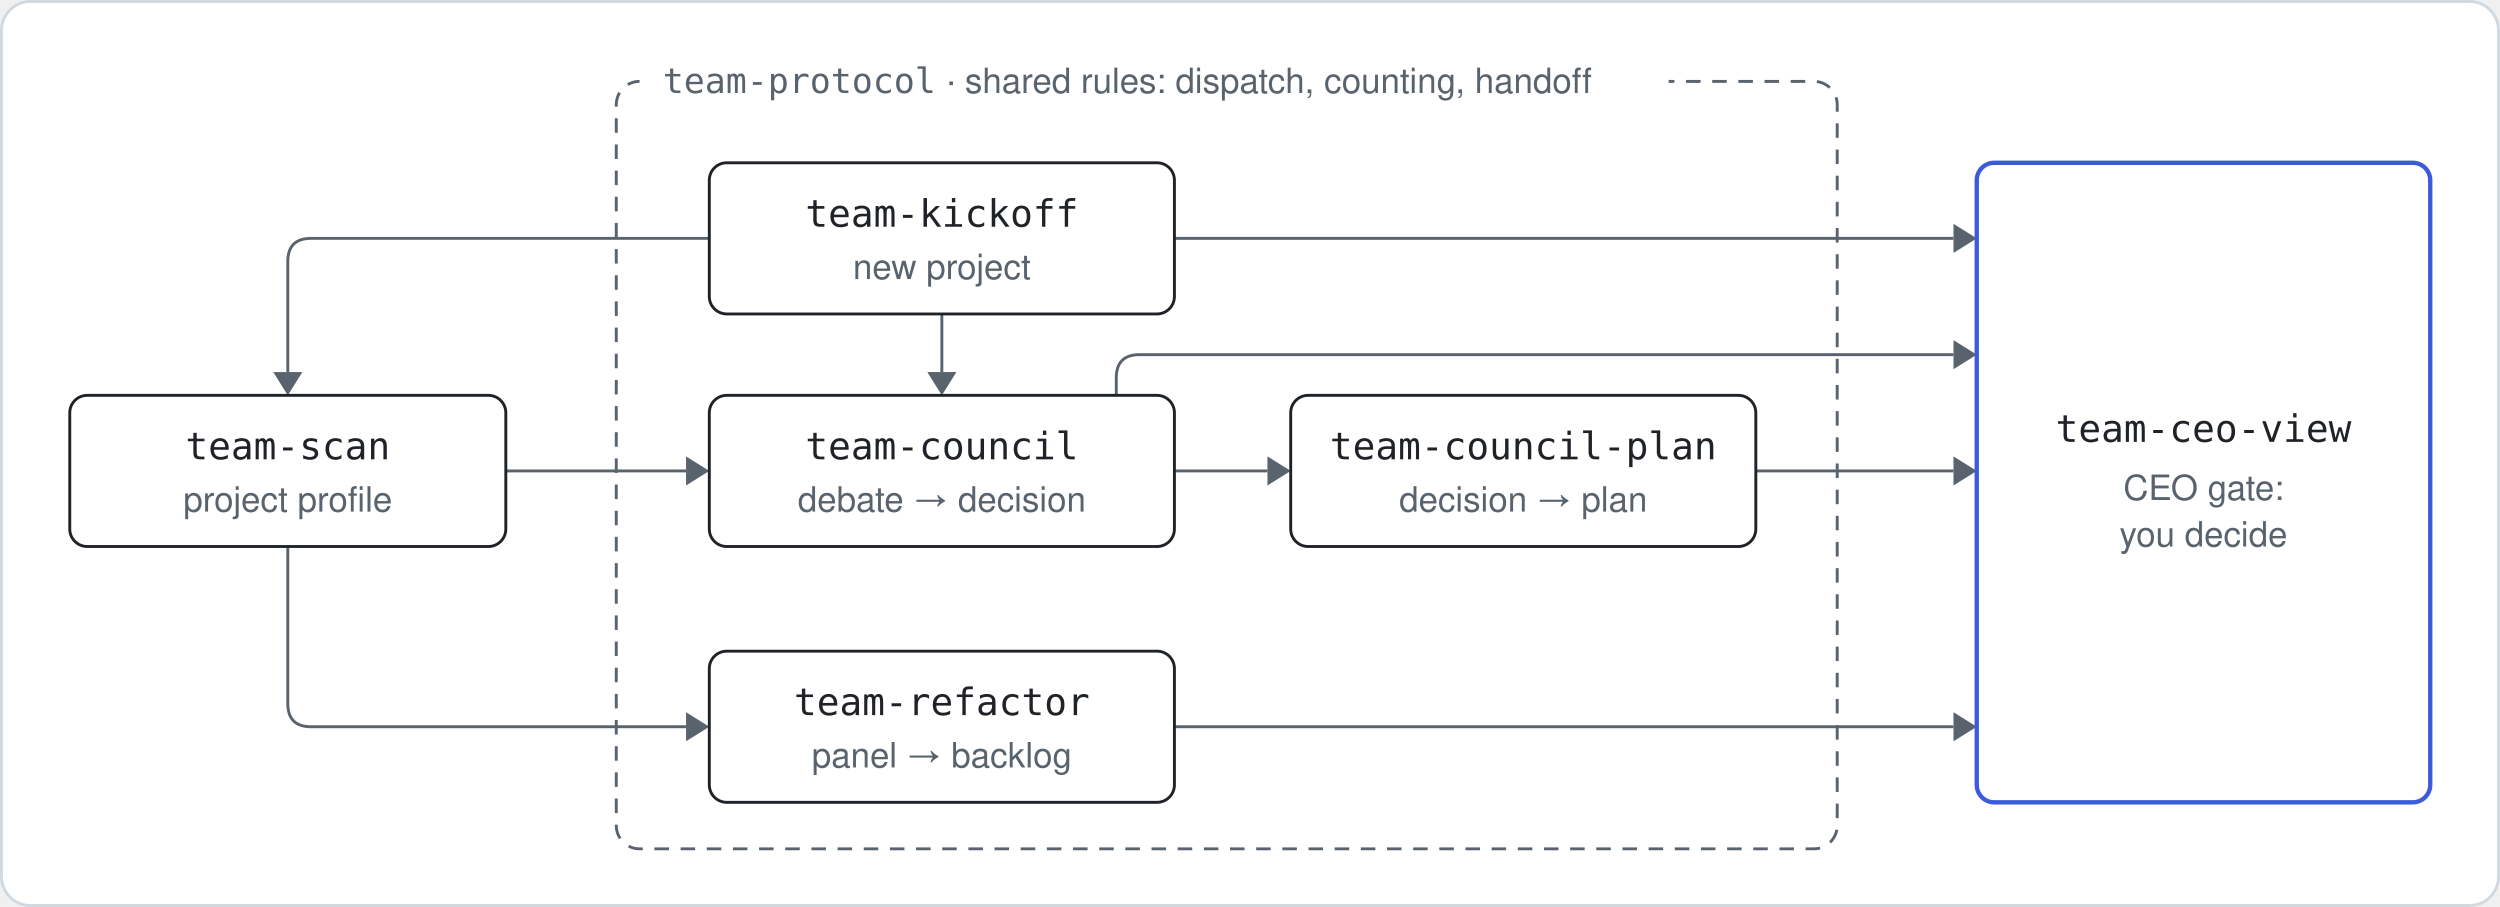
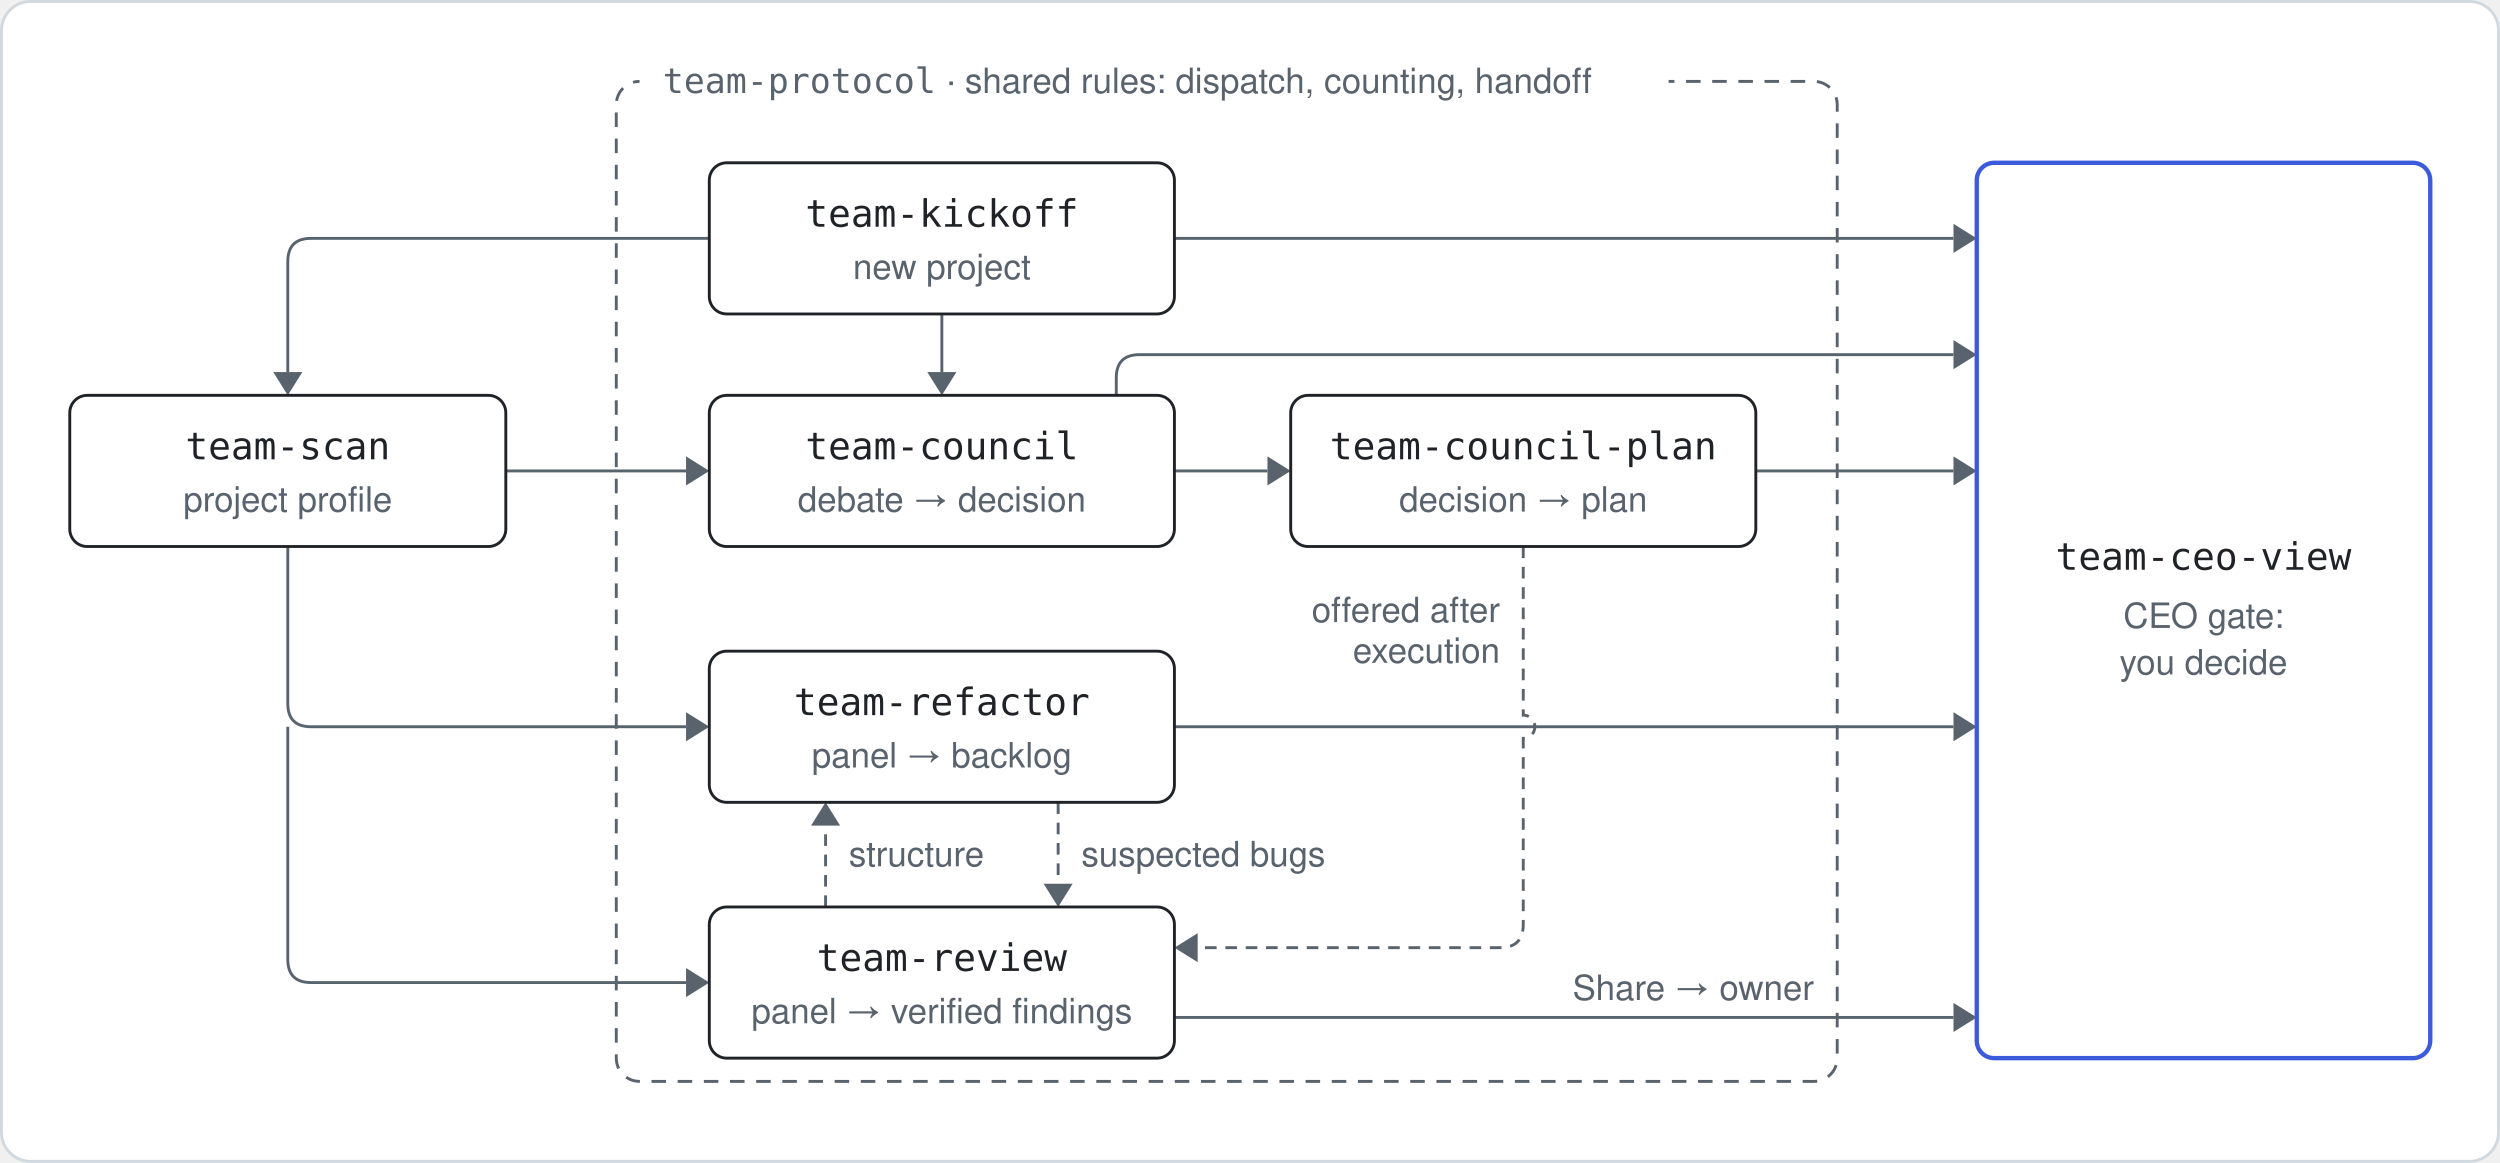
- <svg xmlns="http://www.w3.org/2000/svg" viewBox="0 0 860 312" font-size="12" font-family="-apple-system, BlinkMacSystemFont, 'Segoe UI', Helvetica, Arial, sans-serif">
+ <svg xmlns="http://www.w3.org/2000/svg" viewBox="0 0 860 400" font-size="12" font-family="-apple-system, BlinkMacSystemFont, 'Segoe UI', Helvetica, Arial, sans-serif">
  <style>
    .bg { fill: #ffffff; stroke: #d1d9e0; }
    .mask, .box, .accent { fill: #ffffff; }
    .box { stroke: #1f2328; }
    .accent { stroke: #3b5bdb; stroke-width: 1.5; }
    .zone { fill: none; stroke: #59636e; stroke-dasharray: 5 4; }
    .name { fill: #1f2328; font-size: 13px; }
    .name, .mono { font-family: ui-monospace, "SF Mono", Menlo, Consolas, monospace; }
    .sub { fill: #59636e; }
    .wire { fill: none; stroke: #59636e; }
+     .dash { fill: none; stroke: #59636e; stroke-dasharray: 4 3; }
    .head { fill: #59636e; }
    @media (prefers-color-scheme: dark) {
      .bg { fill: #1d1d1a; stroke: #34332e; }
      .mask, .box, .accent { fill: #1d1d1a; }
      .box { stroke: #ecebe4; }
      .accent { stroke: #7d9cff; }
-       .zone, .wire { stroke: #a3a299; }
+       .zone, .wire, .dash { stroke: #a3a299; }
      .name { fill: #ecebe4; }
      .sub, .head { fill: #a3a299; }
    }
  </style>
-   <rect class="bg" x="0.5" y="0.5" width="859" height="311" rx="10" />
-   <rect class="zone" x="212" y="28" width="420" height="264" rx="8" />
+   <rect class="bg" x="0.5" y="0.5" width="859" height="399" rx="10" />
+   <rect class="zone" x="212" y="28" width="420" height="344" rx="8" />
  <rect class="mask" x="220" y="20" width="354" height="16" />
  <text x="228" y="32" class="sub">
    <tspan class="mono">team-protocol</tspan> · shared rules: dispatch, counting, handoff</text>
  <path class="wire" d="M244 82 H107 Q99 82 99 90 V128" />
  <path class="head" d="M94 128 L99 136 L104 128 Z" />
  <path class="wire" d="M174 162 H236" />
  <path class="head" d="M236 157 L244 162 L236 167 Z" />
  <path class="wire" d="M99 188 V242 Q99 250 107 250 H236" />
  <path class="head" d="M236 245 L244 250 L236 255 Z" />
  <path class="wire" d="M324 108 V128" />
  <path class="head" d="M319 128 L324 136 L329 128 Z" />
  <path class="wire" d="M404 162 H436" />
  <path class="head" d="M436 157 L444 162 L436 167 Z" />
  <path class="wire" d="M404 82 H672" />
  <path class="head" d="M672 77 L680 82 L672 87 Z" />
  <path class="wire" d="M384 136 V130 Q384 122 392 122 H672" />
  <path class="head" d="M672 117 L680 122 L672 127 Z" />
  <path class="wire" d="M604 162 H672" />
  <path class="head" d="M672 157 L680 162 L672 167 Z" />
  <path class="wire" d="M404 250 H672" />
  <path class="head" d="M672 245 L680 250 L672 255 Z" />
+   <path class="wire" d="M99 250 V330 Q99 338 107 338 H236" />
+   <path class="head" d="M236 333 L244 338 L236 343 Z" />
+   <path class="wire" d="M404 350 H672" />
+   <path class="head" d="M672 345 L680 350 L672 355 Z" />
+   <path class="dash" d="M364 276 V304" />
+   <path class="head" d="M359 304 L364 312 L369 304 Z" />
+   <path class="dash" d="M284 312 V284" />
+   <path class="head" d="M279 284 L284 276 L289 284 Z" />
+   <path class="dash" d="M524 188 V246 A4 4 0 0 1 524 254 V318 Q524 326 516 326 H412" />
+   <path class="head" d="M412 321 L404 326 L412 331 Z" />
+   <text class="sub" x="372" y="298">suspected bugs</text>
+   <text class="sub" x="292" y="298">structure</text>
+   <text class="sub" x="516" y="214" text-anchor="end">offered after</text>
+   <text class="sub" x="516" y="228" text-anchor="end">execution</text>
+   <text class="sub" x="624" y="344" text-anchor="end">Share → owner</text>
  <rect class="box" x="24" y="136" width="150" height="52" rx="6" />
  <text class="name" x="99" y="158" text-anchor="middle">team-scan</text>
  <text class="sub" x="99" y="176" text-anchor="middle">project profile</text>
  <rect class="box" x="244" y="56" width="160" height="52" rx="6" />
  <text class="name" x="324" y="78" text-anchor="middle">team-kickoff</text>
  <text class="sub" x="324" y="96" text-anchor="middle">new project</text>
  <rect class="box" x="244" y="136" width="160" height="52" rx="6" />
  <text class="name" x="324" y="158" text-anchor="middle">team-council</text>
  <text class="sub" x="324" y="176" text-anchor="middle">debate → decision</text>
  <rect class="box" x="444" y="136" width="160" height="52" rx="6" />
  <text class="name" x="524" y="158" text-anchor="middle">team-council-plan</text>
  <text class="sub" x="524" y="176" text-anchor="middle">decision → plan</text>
  <rect class="box" x="244" y="224" width="160" height="52" rx="6" />
  <text class="name" x="324" y="246" text-anchor="middle">team-refactor</text>
  <text class="sub" x="324" y="264" text-anchor="middle">panel → backlog</text>
-   <rect class="accent" x="680" y="56" width="156" height="220" rx="6" />
-   <text class="name" x="758" y="152" text-anchor="middle">team-ceo-view</text>
-   <text class="sub" x="758" y="172" text-anchor="middle">CEO gate:</text>
-   <text class="sub" x="758" y="188" text-anchor="middle">you decide</text>
+   <rect class="box" x="244" y="312" width="160" height="52" rx="6" />
+   <text class="name" x="324" y="334" text-anchor="middle">team-review</text>
+   <text class="sub" x="324" y="352" text-anchor="middle">panel → verified findings</text>
+   <rect class="accent" x="680" y="56" width="156" height="308" rx="6" />
+   <text class="name" x="758" y="196" text-anchor="middle">team-ceo-view</text>
+   <text class="sub" x="758" y="216" text-anchor="middle">CEO gate:</text>
+   <text class="sub" x="758" y="232" text-anchor="middle">you decide</text>
</svg>
